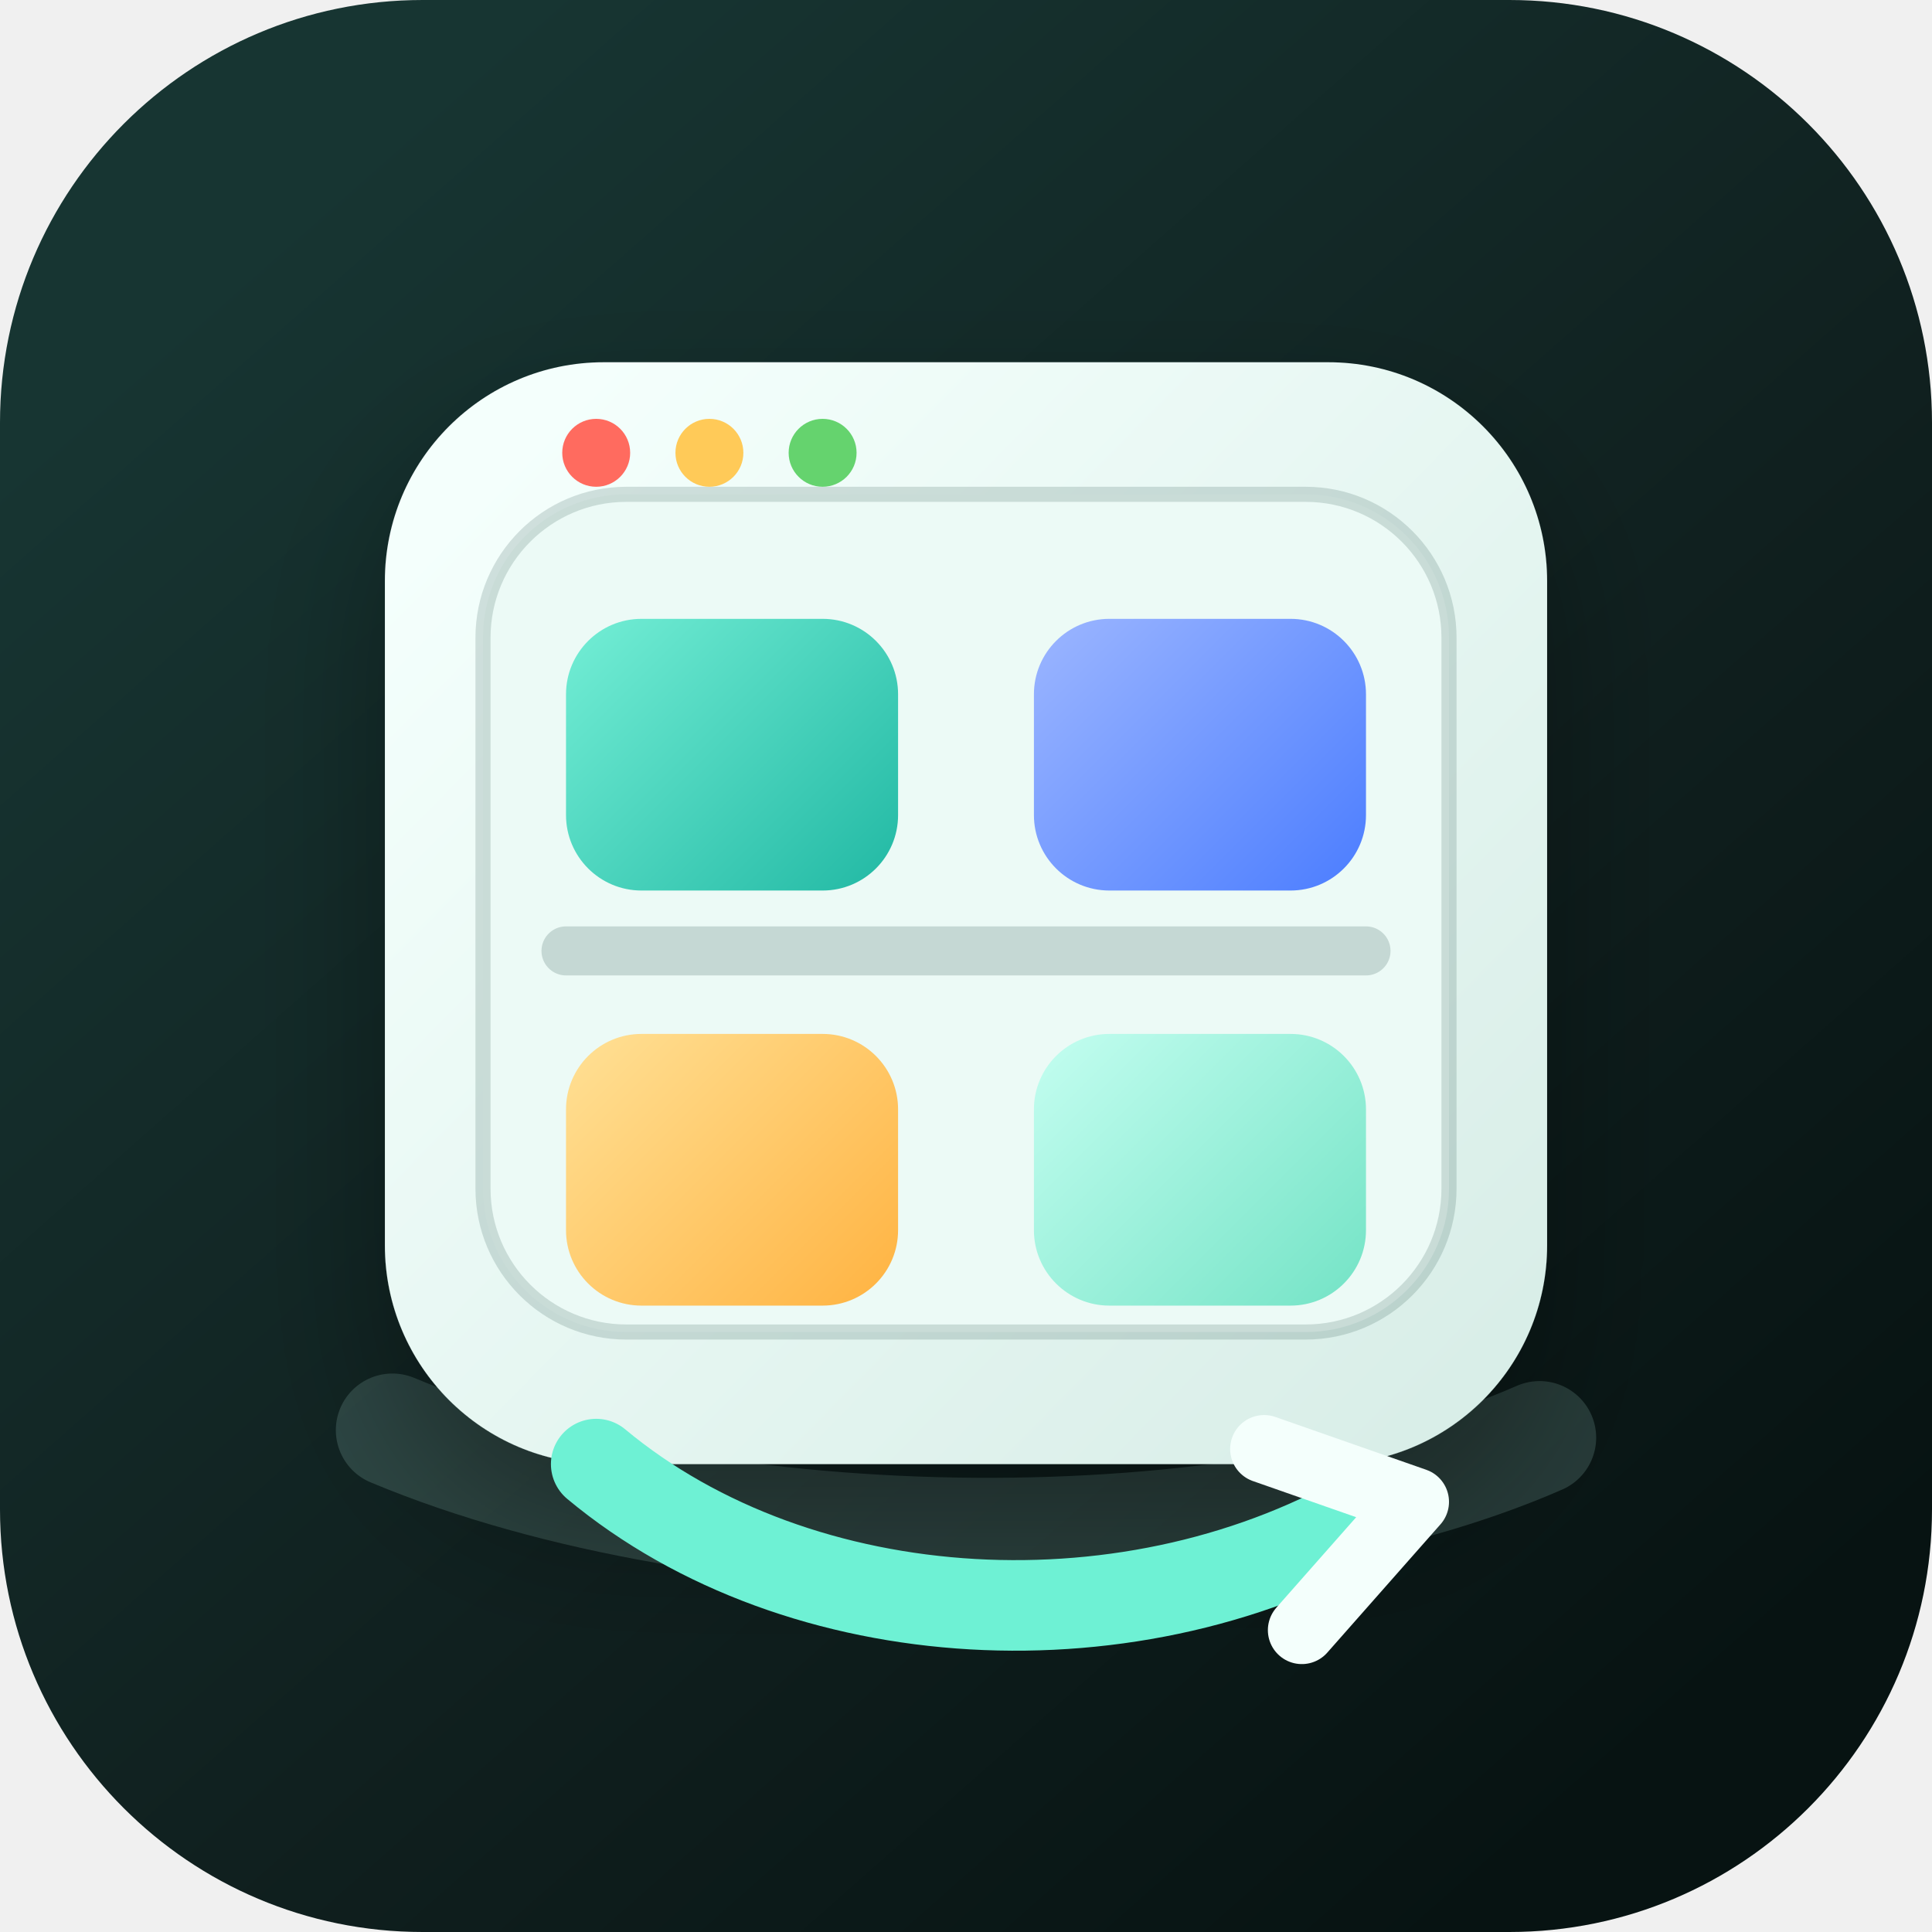
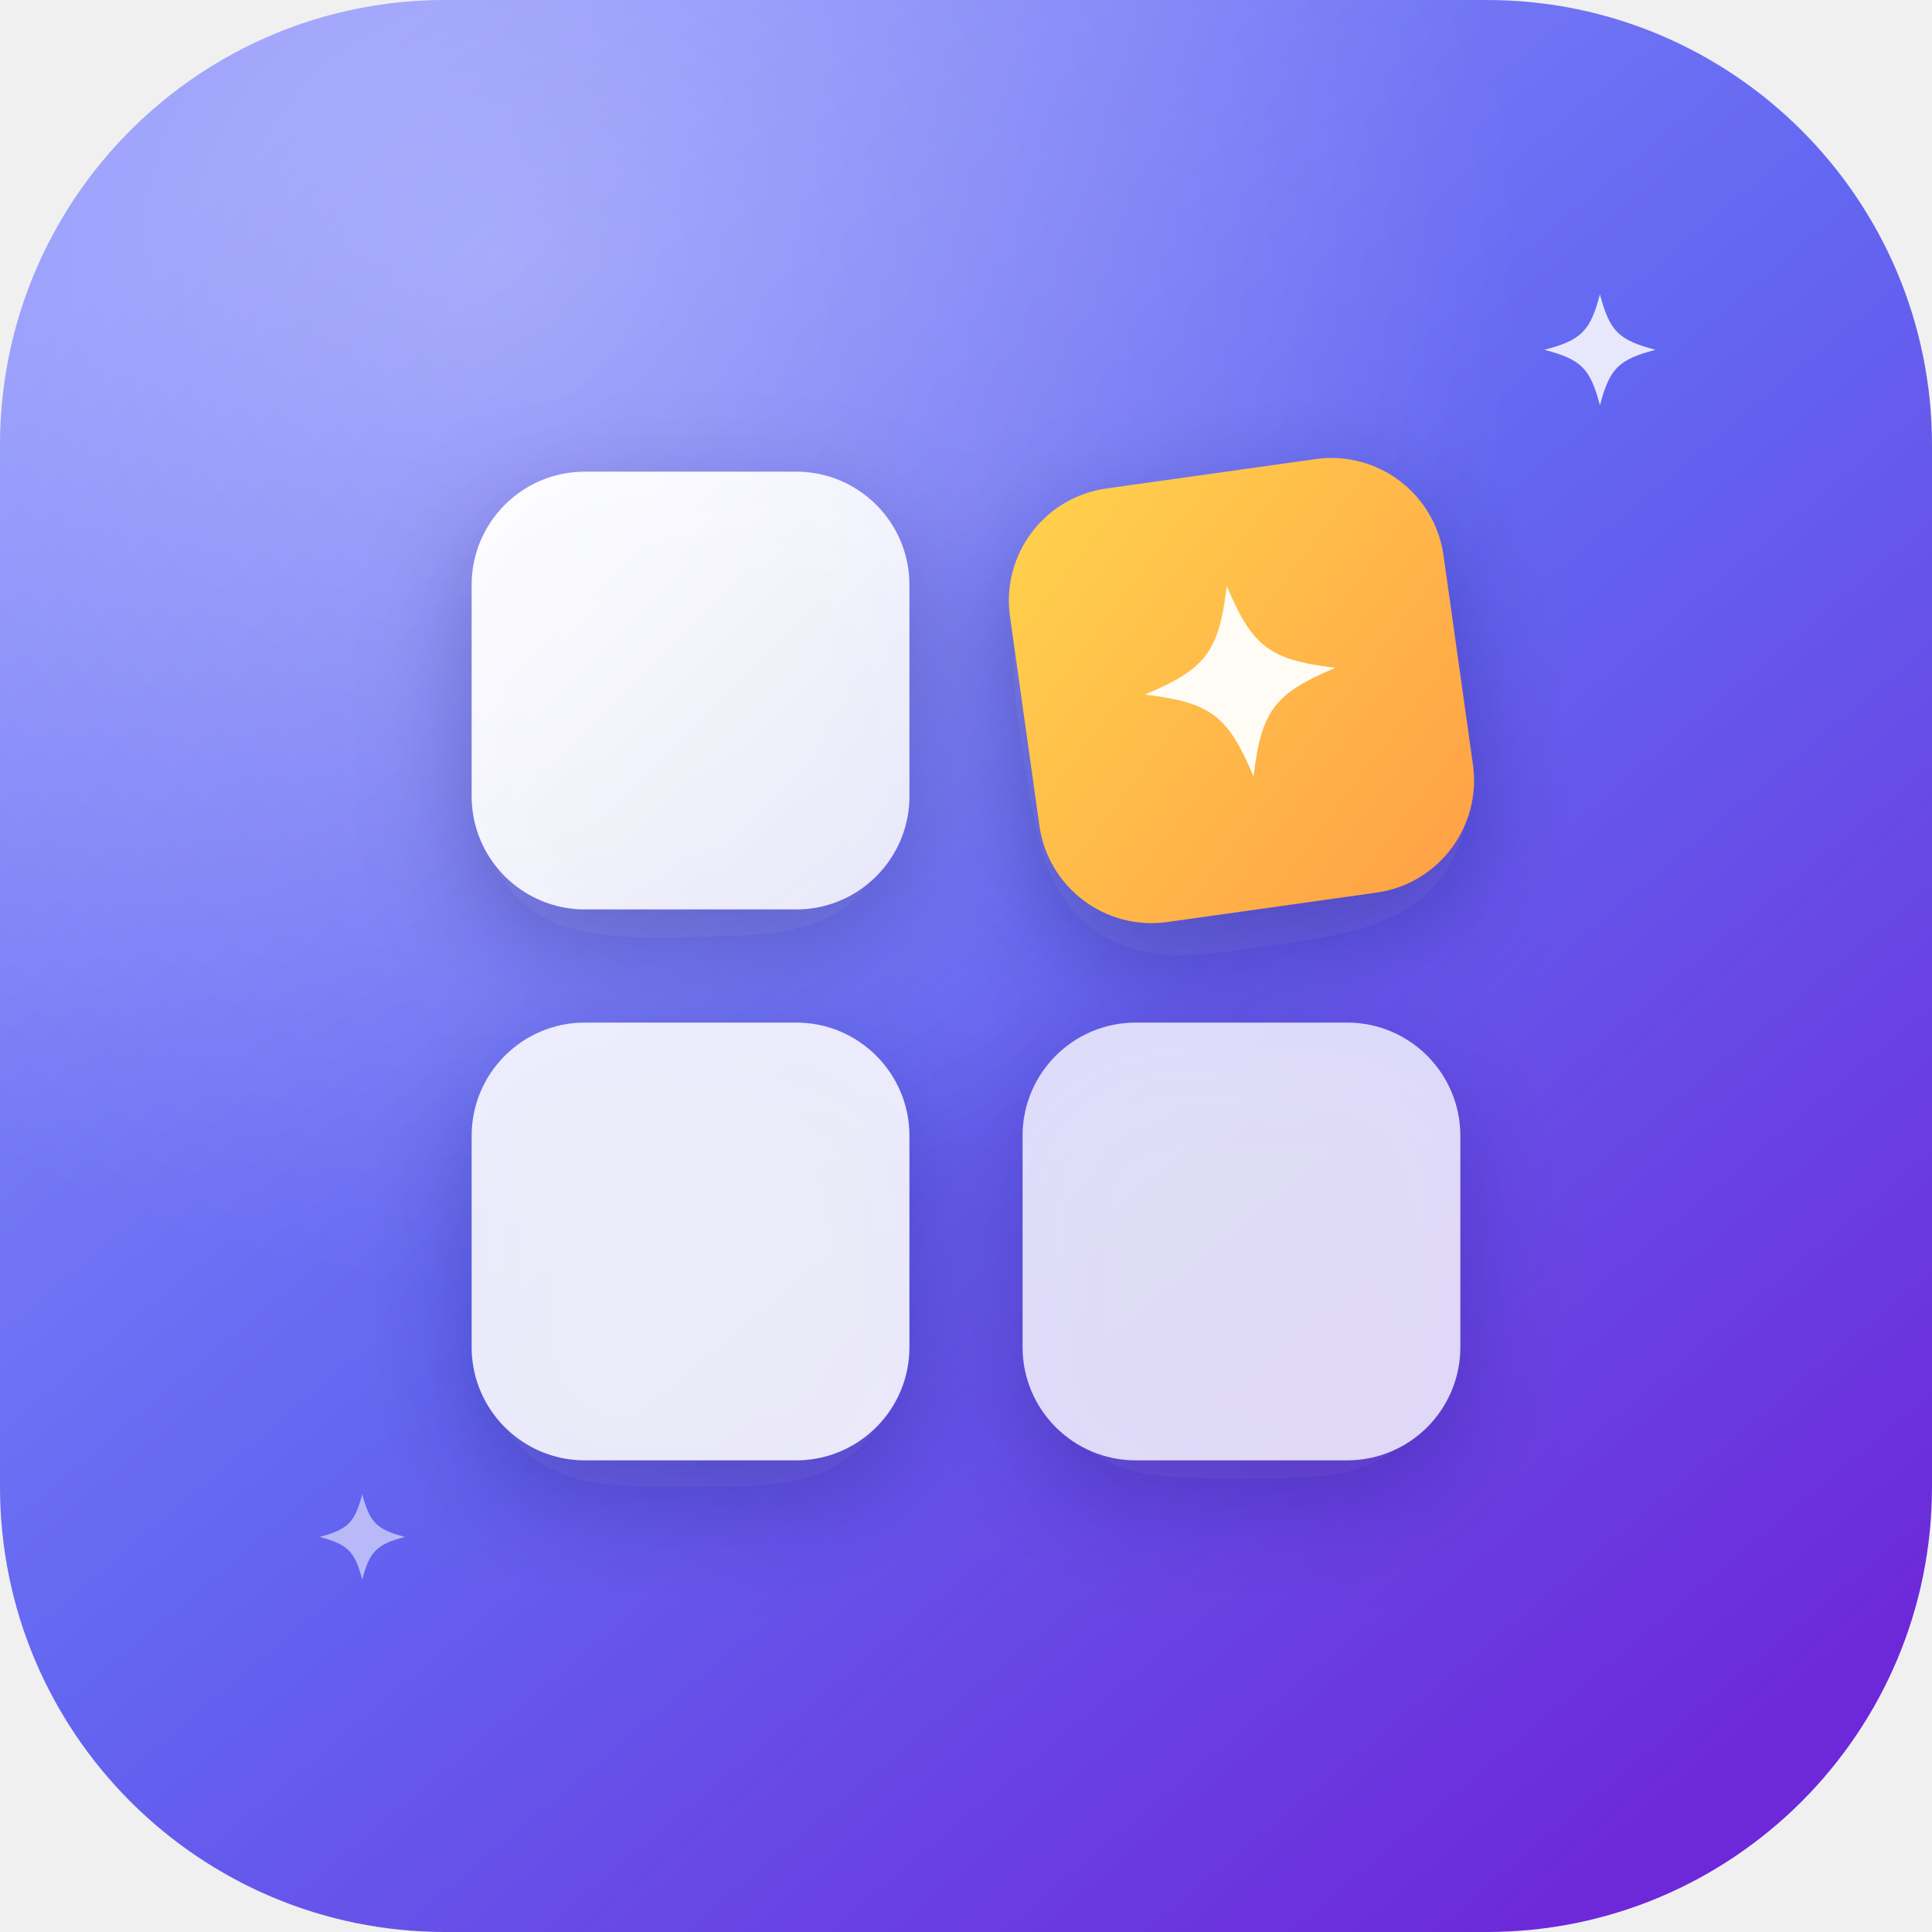
- <svg xmlns="http://www.w3.org/2000/svg" viewBox="0 0 512 512" role="img" aria-label="Tidy Desktop app icon">
+ <svg xmlns="http://www.w3.org/2000/svg" width="512" height="512" viewBox="0 0 512 512" role="img" aria-label="Tidy Desktop app icon">
  <defs>
-     <linearGradient id="bg" x1="78" y1="54" x2="440" y2="464" gradientUnits="userSpaceOnUse">
-       <stop stop-color="#173532" />
-       <stop offset=".58" stop-color="#10201F" />
-       <stop offset="1" stop-color="#071312" />
+     <linearGradient id="bg" x1="72" y1="36" x2="448" y2="484" gradientUnits="userSpaceOnUse">
+       <stop stop-color="#8A90FB" />
+       <stop offset=".48" stop-color="#6366F1" />
+       <stop offset="1" stop-color="#6D28D9" />
    </linearGradient>
-     <linearGradient id="panel" x1="128" y1="126" x2="380" y2="374" gradientUnits="userSpaceOnUse">
-       <stop stop-color="#F4FFFC" />
-       <stop offset="1" stop-color="#D9EEE8" />
+     <radialGradient id="glow" cx="0.26" cy="0.14" r="0.95">
+       <stop offset="0" stop-color="#FFFFFF" stop-opacity=".3" />
+       <stop offset=".55" stop-color="#FFFFFF" stop-opacity="0" />
+     </radialGradient>
+     <linearGradient id="tileWhite" x1="125" y1="125" x2="241" y2="241" gradientUnits="userSpaceOnUse">
+       <stop stop-color="#FFFFFF" stop-opacity=".98" />
+       <stop offset="1" stop-color="#FFFFFF" stop-opacity=".82" />
    </linearGradient>
-     <linearGradient id="teal" x1="142" y1="164" x2="222" y2="244" gradientUnits="userSpaceOnUse">
-       <stop stop-color="#78F1D8" />
-       <stop offset="1" stop-color="#25BBA6" />
+     <linearGradient id="amber" x1="271" y1="125" x2="387" y2="241" gradientUnits="userSpaceOnUse">
+       <stop stop-color="#FFD34D" />
+       <stop offset="1" stop-color="#FF9F45" />
    </linearGradient>
-     <linearGradient id="blue" x1="268" y1="164" x2="348" y2="244" gradientUnits="userSpaceOnUse">
-       <stop stop-color="#9FB8FF" />
-       <stop offset="1" stop-color="#4E7FFF" />
-     </linearGradient>
-     <linearGradient id="amber" x1="142" y1="274" x2="222" y2="354" gradientUnits="userSpaceOnUse">
-       <stop stop-color="#FFE39A" />
-       <stop offset="1" stop-color="#FFB545" />
-     </linearGradient>
-     <linearGradient id="mint" x1="268" y1="274" x2="348" y2="354" gradientUnits="userSpaceOnUse">
-       <stop stop-color="#C7FFF2" />
-       <stop offset="1" stop-color="#76E4C7" />
-     </linearGradient>
-     <filter id="shadow" x="-15%" y="-15%" width="130%" height="135%" color-interpolation-filters="sRGB">
-       <feDropShadow dx="0" dy="18" stdDeviation="18" flood-color="#000000" flood-opacity=".32" />
+     <filter id="tileShadow" x="-30%" y="-30%" width="160%" height="160%" color-interpolation-filters="sRGB">
+       <feDropShadow dx="0" dy="10" stdDeviation="14" flood-color="#1E1B4B" flood-opacity=".3" />
    </filter>
  </defs>
-   <rect width="512" height="512" rx="112" fill="url(#bg)" />
-   <path d="M104 379c86 36 224 37 304 2" fill="none" stroke="#C8FFF2" stroke-width="30" stroke-linecap="round" opacity=".16" />
-   <rect x="102" y="96" width="308" height="292" rx="58" fill="url(#panel)" filter="url(#shadow)" />
-   <rect x="128" y="131" width="256" height="222" rx="38" fill="#ECFAF6" stroke="#123B36" stroke-opacity=".16" stroke-width="4" />
-   <circle cx="158" cy="120" r="9" fill="#FF6B5F" />
-   <circle cx="188" cy="120" r="9" fill="#FFCA58" />
-   <circle cx="218" cy="120" r="9" fill="#65D36E" />
-   <rect x="150" y="164" width="88" height="72" rx="20" fill="url(#teal)" />
-   <rect x="274" y="164" width="88" height="72" rx="20" fill="url(#blue)" />
-   <rect x="150" y="274" width="88" height="72" rx="20" fill="url(#amber)" />
-   <rect x="274" y="274" width="88" height="72" rx="20" fill="url(#mint)" />
-   <path d="M150 252h212" fill="none" stroke="#143D39" stroke-width="13" stroke-linecap="round" opacity=".18" />
-   <path d="M158 388c54 45 143 50 207 12" fill="none" stroke="#6EF1D4" stroke-width="24" stroke-linecap="round" />
-   <path d="M335 384l40 14-30 34" fill="none" stroke="#F4FFFC" stroke-width="18" stroke-linecap="round" stroke-linejoin="round" />
+   <rect width="512" height="512" rx="118" fill="url(#bg)" />
+   <rect width="512" height="512" rx="118" fill="url(#glow)" />
+   <g filter="url(#tileShadow)">
+     <rect x="125" y="125" width="116" height="116" rx="30" fill="url(#tileWhite)" />
+     <rect x="125" y="271" width="116" height="116" rx="30" fill="#FFFFFF" opacity=".86" />
+     <rect x="271" y="271" width="116" height="116" rx="30" fill="#FFFFFF" opacity=".78" />
+     <g transform="rotate(-8 329 183)">
+       <rect x="271" y="125" width="116" height="116" rx="30" fill="url(#amber)" />
+       <path d="M329 155c4.5 17 8.5 21 25.5 25.5-17 4.5-21 8.5-25.5 25.5-4.5-17-8.5-21-25.5-25.5 17-4.5 21-8.5 25.5-25.5Z" fill="#FFFFFF" opacity=".95" />
+     </g>
+   </g>
+   <path d="M424 78c2.6 9.8 4.9 12.1 14.7 14.7-9.8 2.6-12.1 4.9-14.7 14.7-2.6-9.8-4.9-12.1-14.7-14.7 9.8-2.6 12.1-4.9 14.7-14.7Z" fill="#FFFFFF" opacity=".85" />
+   <path d="M96 396c2 7.5 3.8 9.3 11.3 11.3-7.5 2-9.3 3.8-11.3 11.3-2-7.5-3.8-9.3-11.3-11.3 7.5-2 9.3-3.8 11.3-11.3Z" fill="#FFFFFF" opacity=".55" />
</svg>
